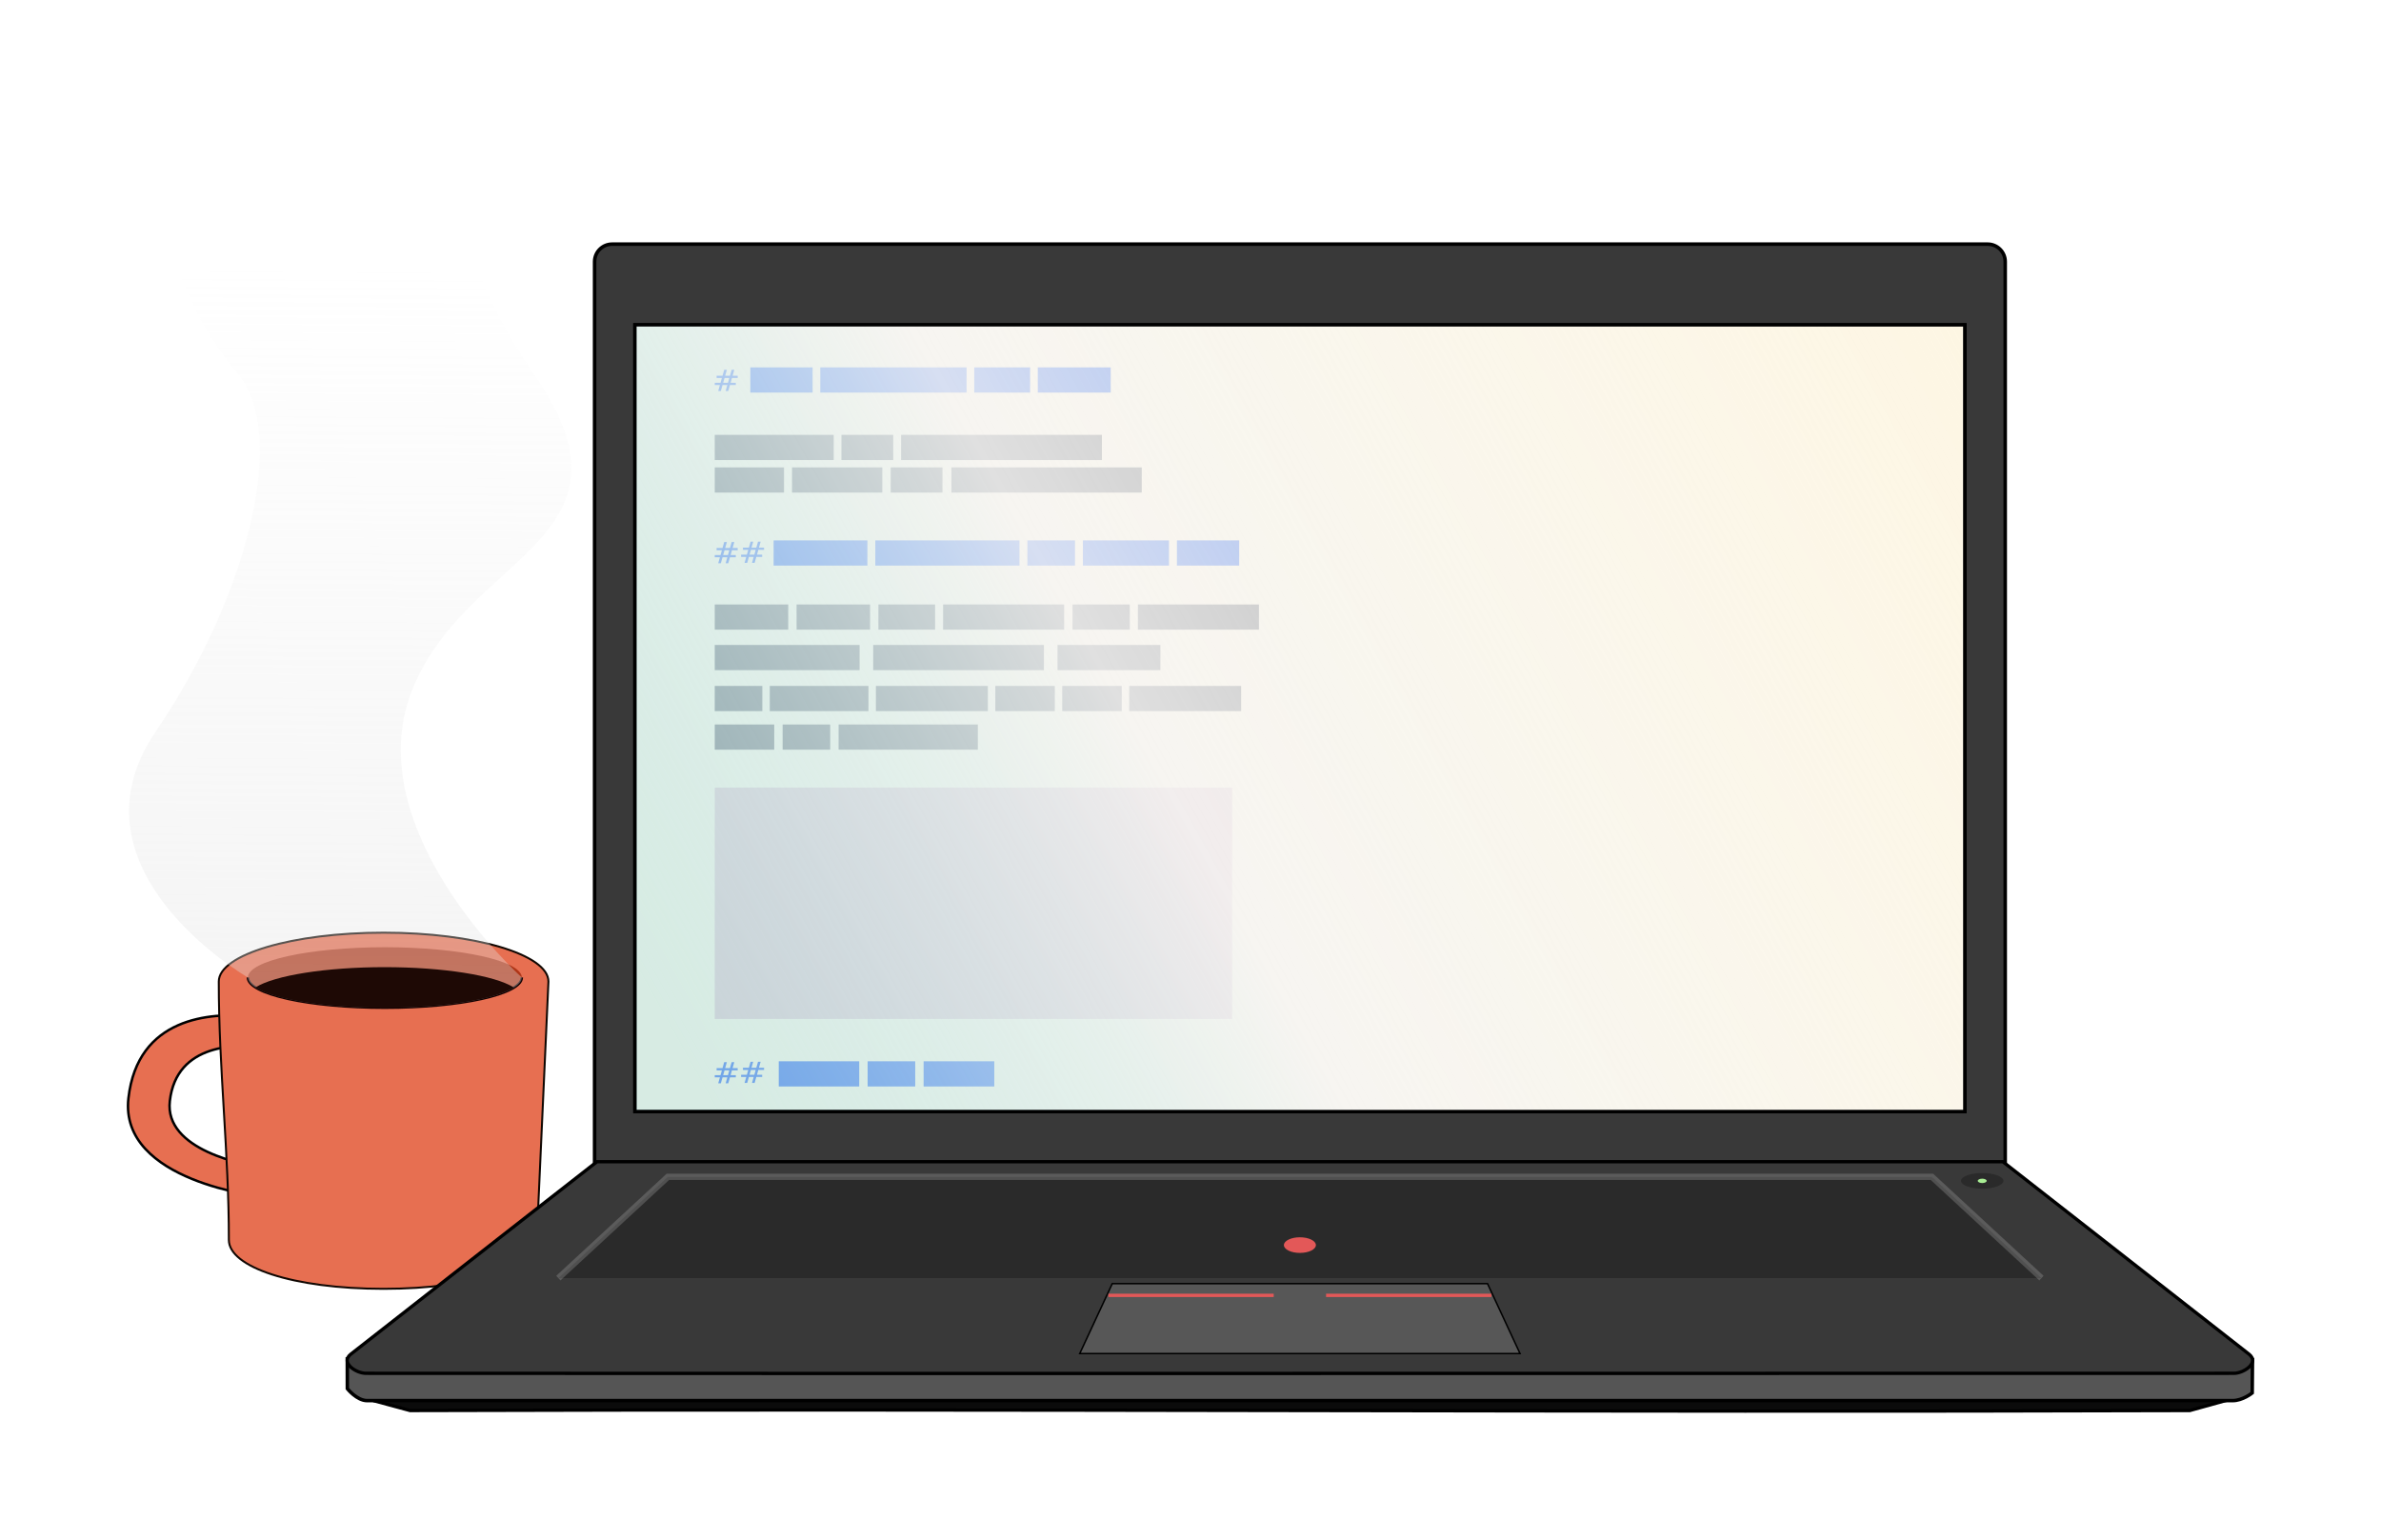
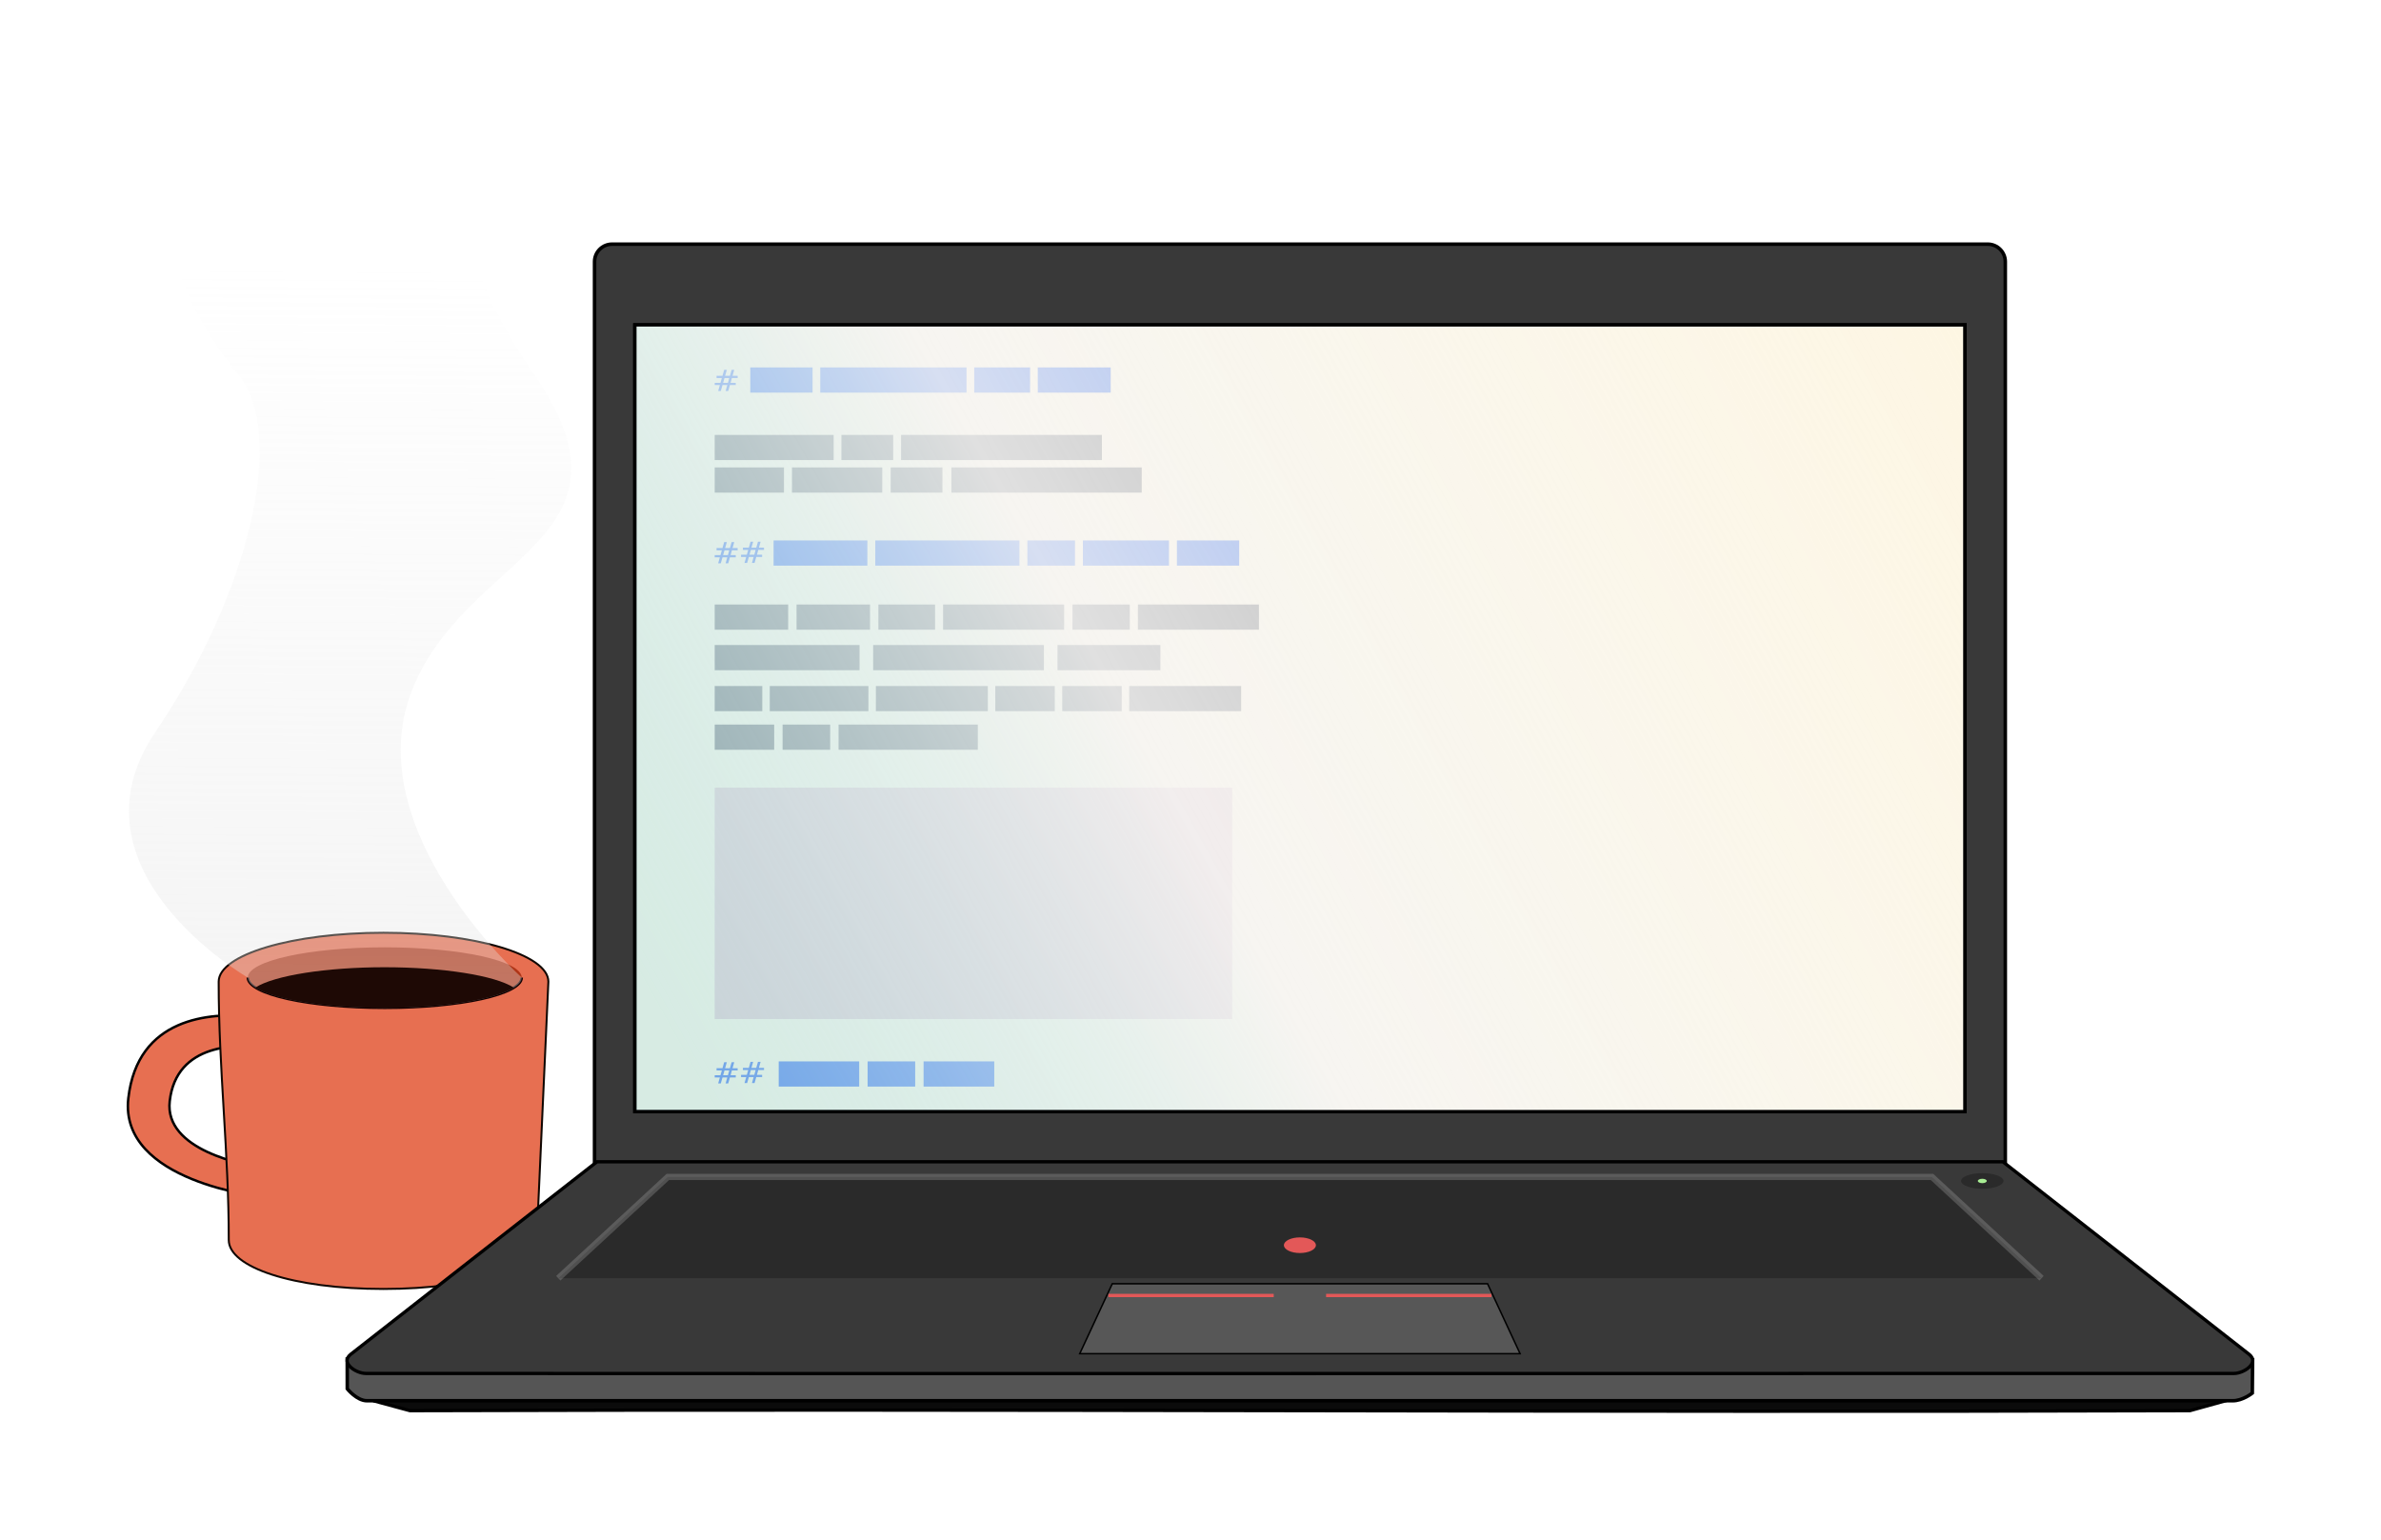
- <svg xmlns="http://www.w3.org/2000/svg" xmlns:xlink="http://www.w3.org/1999/xlink" width="7.52in" height="4.862in" viewBox="0 0 191.004 123.504" version="1.1" id="svg9706">
-   <defs id="defs9700">
-     <linearGradient id="linearGradient11663">
-       <stop style="stop-color:#ade2ec;stop-opacity:0.479" offset="0" id="stop11659" />
-       <stop id="stop11667" offset="0.297" style="stop-color:#f5f5f5;stop-opacity:0.841" />
-       <stop style="stop-color:#ffffff;stop-opacity:0;" offset="1" id="stop11661" />
+ <svg xmlns="http://www.w3.org/2000/svg" xmlns:xlink="http://www.w3.org/1999/xlink" width="721.905" height="466.787" viewBox="0 0 191.004 123.504">
+   <defs>
+     <linearGradient id="a">
+       <stop offset="0" stop-color="#ade2ec" stop-opacity=".479" />
+       <stop offset=".297" stop-color="#f5f5f5" stop-opacity=".841" />
+       <stop offset="1" stop-color="#fff" stop-opacity="0" />
    </linearGradient>
-     <linearGradient xlink:href="#linearGradient11663" id="linearGradient11665-2" x1="45.353" y1="76.584" x2="175.732" y2="3.89" gradientUnits="userSpaceOnUse" gradientTransform="translate(3.7507182e-6)" />
-     <linearGradient gradientTransform="translate(-24.81608,-133.5582)" xlink:href="#linearGradient5832" id="linearGradient5834" x1="43.682" y1="301.628" x2="44.677" y2="146.097" gradientUnits="userSpaceOnUse" />
-     <linearGradient id="linearGradient5832">
-       <stop style="stop-color:#e3e3e3;stop-opacity:1;" offset="0" id="stop5828" />
-       <stop style="stop-color:#e3e3e3;stop-opacity:0;" offset="1" id="stop5830" />
+     <linearGradient xlink:href="#a" id="d" x1="45.353" y1="76.584" x2="175.732" y2="3.89" gradientUnits="userSpaceOnUse" />
+     <linearGradient gradientTransform="translate(-24.816 -133.558)" xlink:href="#b" id="c" x1="43.682" y1="301.628" x2="44.677" y2="146.097" gradientUnits="userSpaceOnUse" />
+     <linearGradient id="b">
+       <stop offset="0" stop-color="#e3e3e3" />
+       <stop offset="1" stop-color="#e3e3e3" stop-opacity="0" />
    </linearGradient>
  </defs>
-   <g id="layer30" transform="translate(10.06641,9.018392)">
-     <path style="fill:#e76f51;fill-opacity:1;stroke:#000000;stroke-width:0.198px;stroke-linecap:butt;stroke-linejoin:miter;stroke-opacity:1" d="m 10.136,72.519 c -3.375,-0.331 -9.168,0.076 -9.907,6.565 -0.765,6.719 10.724,7.91 10.724,7.91 l 0.269,-2.288 C 9.492,84.453 3.101,83.25 3.549,79.32 c 0.533,-4.678 5.436,-4.624 7.854,-4.304 0.373,0.05 0.677,0.104 0.907,0.149 l 0.245,-2.235 c 0,0 -0.704,-0.192 -1.778,-0.336 -0.201,-0.027 -0.416,-0.052 -0.641,-0.075 z" id="path5674-3" />
-     <path style="opacity:1;fill:#e76f51;fill-opacity:1;stroke:#100701;stroke-width:0.158;stroke-miterlimit:4;stroke-dasharray:none;stroke-opacity:0.995" d="m 20.7,65.808 c -7.304,1e-5 -13.224,1.756 -13.224,3.923 2.522e-4,0.003 5.028e-4,0.006 7.938e-4,0.009 -0.006,6.907 0.818,13.814 0.808,20.72 8.8e-5,2.167 5.112,3.923 12.415,3.923 7.304,1.8e-5 12.187,-1.759 12.285,-3.923 l 0.94,-20.729 c -9e-5,-2.167 -5.921,-3.923 -13.224,-3.923 z" id="path5580-9" />
-     <path style="opacity:1;fill:#af3618;fill-opacity:1;stroke:none;stroke-width:0.083;stroke-miterlimit:4;stroke-dasharray:none;stroke-opacity:1" d="m 31.787,69.404 a 10.987,2.426 0 0 1 -10.987,2.426 10.987,2.426 0 0 1 -10.987,-2.426 10.987,2.426 0 0 1 10.987,-2.426 10.987,2.426 0 0 1 10.987,2.426 z" id="path5578-0" />
-     <path style="opacity:1;fill:none;fill-opacity:1;stroke:#120000;stroke-width:0.2;stroke-miterlimit:4;stroke-dasharray:none;stroke-opacity:1" d="m 31.787,69.404 c -5e-6,1.34 -4.919,2.426 -10.987,2.426 -6.068,0 -10.987,-1.086 -10.987,-2.426" id="path5578-1-8" />
-     <path style="fill:url(#linearGradient5834);fill-opacity:1;stroke:none;stroke-width:0.265px;stroke-linecap:butt;stroke-linejoin:miter;stroke-opacity:1" d="m 22.923,46.518 c 4.233,-11.113 19.05,-12.12 9.922,-25.4 C 22.764,6.451 28.892,1.349 28.892,1.349 L 6.374,1.142 C 0.685,7.756 5.051,16.223 9.019,20.985 c 3.969,4.763 0.926,17.595 -6.615,28.707 -7.541,11.113 7.408,19.711 7.408,19.711 5e-6,1.34 4.919,2.426 10.987,2.426 6.068,0 10.987,-1.086 10.987,-2.426 0,0 -13.097,-11.774 -8.864,-22.886 z" id="path5793" />
-     <path style="opacity:1;fill:#1e0905;fill-opacity:1;stroke:none;stroke-width:0.083;stroke-miterlimit:4;stroke-dasharray:none;stroke-opacity:1" d="m 20.78,68.575 a 10.987,2.426 0 0 0 -10.369,1.632 10.987,2.426 0 0 0 10.369,1.632 10.987,2.426 0 0 0 10.369,-1.632 10.987,2.426 0 0 0 -10.369,-1.632 z" id="path5578-19" />
+   <path d="M20.203 81.537c-3.375-.33-9.169.076-9.908 6.565-.765 6.72 10.724 7.91 10.724 7.91l.27-2.288c-1.73-.253-8.121-1.455-7.674-5.386.533-4.678 5.436-4.624 7.855-4.304.372.05.677.103.906.149l.245-2.235s-.704-.192-1.778-.336a19.736 19.736 0 00-.64-.075z" fill="#e76f51" stroke="#000" stroke-width=".198" />
+   <path d="M30.766 74.827c-7.303 0-13.224 1.756-13.224 3.923v.009c-.005 6.906.818 13.814.809 20.72 0 2.166 5.112 3.923 12.415 3.923 7.304 0 12.187-1.759 12.285-3.923l.94-20.729c0-2.167-5.921-3.923-13.225-3.923z" fill="#e76f51" stroke="#100701" stroke-width=".158" stroke-opacity=".995" />
+   <path d="M41.853 78.423a10.987 2.426 0 01-10.987 2.426 10.987 2.426 0 01-10.986-2.426 10.987 2.426 0 0110.986-2.427 10.987 2.426 0 0110.987 2.427z" fill="#af3618" />
+   <path d="M41.853 78.423c0 1.34-4.919 2.426-10.987 2.426-6.067 0-10.986-1.087-10.986-2.426" fill="none" stroke="#120000" stroke-width=".2" />
+   <path d="M22.923 46.518c4.234-11.113 19.05-12.12 9.922-25.4-10.081-14.667-3.953-19.77-3.953-19.77L6.374 1.143C.685 7.756 5.05 16.222 9.019 20.985c3.97 4.763.926 17.595-6.614 28.708-7.54 11.112 7.408 19.711 7.408 19.711 0 1.34 4.92 2.426 10.987 2.426 6.068 0 10.987-1.086 10.987-2.426 0 0-13.097-11.774-8.864-22.886z" fill="url(#c)" transform="translate(10.066 9.018)" />
+   <path d="M30.846 77.593a10.987 2.426 0 00-10.368 1.632 10.987 2.426 0 0010.368 1.633 10.987 2.426 0 0010.37-1.632 10.987 2.426 0 00-10.37-1.633z" fill="#1e0905" />
+   <g transform="translate(17.802 -131.265)" stroke="#000">
+     <rect width="113.171" height="80.029" x="29.892" y="150.852" ry="1.407" fill="#393939" stroke-width=".283" />
+     <path d="M12.148 243.635l2.94.796c47.611-.159 95.172.158 142.782 0l2.935-.816" fill="#0b0b0b" stroke-width=".265" />
+     <path d="M10.052 240.291l152.85.06-.023 2.667s-.752.618-1.576.618H11.64c-.824 0-1.584-.96-1.584-.96z" fill="#555" stroke-width=".28" />
+     <path d="M30.083 224.467S15.549 235.82 10.318 239.92c-.835.687.443 1.524 1.223 1.524 54.006.033 104.112-.006 149.873 0 .779 0 2.057-.837 1.222-1.524-5.23-4.1-19.764-15.453-19.764-15.453z" fill="#393939" stroke-width=".265" />
  </g>
-   <g id="layer23" transform="translate(17.80169,-131.2652)" style="display:inline">
-     <rect style="opacity:1;vector-effect:none;fill:#393939;fill-opacity:1;stroke:#000000;stroke-width:0.283;stroke-linecap:butt;stroke-linejoin:miter;stroke-miterlimit:4;stroke-dasharray:none;stroke-dashoffset:0;stroke-opacity:1" id="rect10323" width="113.171" height="80.029" x="29.892" y="150.852" ry="1.407" />
-     <path style="fill:#0b0b0b;fill-opacity:1;stroke:#000000;stroke-width:0.265px;stroke-linecap:butt;stroke-linejoin:miter;stroke-opacity:1" d="m 12.148,243.635 2.941,0.796 c 47.61,-0.158 95.171,0.158 142.781,0 l 2.935,-0.815" id="path10392-5-6" />
-     <path style="opacity:1;vector-effect:none;fill:#555555;fill-opacity:1;stroke:#000000;stroke-width:0.28;stroke-linecap:butt;stroke-linejoin:miter;stroke-miterlimit:4;stroke-dasharray:none;stroke-dashoffset:0;stroke-opacity:1" d="m 10.052,240.291 152.849,0.059 -0.022,2.667 c 0,0 -0.751,0.619 -1.575,0.619 H 11.64 c -0.824,0 -1.584,-0.96 -1.584,-0.96 z" id="rect10325-6-4-5" />
-     <path style="opacity:1;vector-effect:none;fill:#393939;fill-opacity:1;stroke:#000000;stroke-width:0.265;stroke-linecap:butt;stroke-linejoin:miter;stroke-miterlimit:4;stroke-dasharray:none;stroke-dashoffset:0;stroke-opacity:1" d="m 30.083,224.467 c 0,0 -14.534,11.353 -19.765,15.453 -0.834,0.687 0.443,1.524 1.223,1.524 54.006,0.034 104.112,-0.006 149.873,0 0.779,-8e-5 2.057,-0.837 1.223,-1.524 -5.231,-4.1 -19.765,-15.453 -19.765,-15.453 z" id="rect10325-7-6" />
+   <g transform="translate(10.066 9.018)">
+     <path d="M43.507 85.398l-8.788 8.126h118.986l-8.787-8.126H88.127z" fill="#2a2a2a" />
+     <path d="M153.706 93.524l-8.788-8.126H43.507l-8.788 8.126" fill="none" stroke="#cbcbcb" stroke-width=".5" stroke-opacity=".239" />
+     <ellipse cx="94.212" cy="90.875" rx="1.284" ry=".627" fill="#e35858" />
+     <ellipse cx="148.953" cy="85.721" rx="1.702" ry=".627" fill="#2a2a2a" />
+     <ellipse cx="148.953" cy="85.721" rx=".357" ry=".176" fill="#a8ed94" />
  </g>
-   <g id="layer25" transform="translate(10.06641,9.018392)">
-     <path style="fill:#2a2a2a;fill-opacity:1;stroke:none;stroke-width:0.265px;stroke-linecap:butt;stroke-linejoin:miter;stroke-opacity:1" d="m 43.507,85.398 -8.788,8.126 h 53.692 11.604 53.691 L 144.918,85.398 H 100.298 88.127 Z" id="path11594" />
-     <path style="fill:none;fill-opacity:1;stroke:#cbcbcb;stroke-width:0.5;stroke-linecap:butt;stroke-linejoin:miter;stroke-miterlimit:4;stroke-dasharray:none;stroke-opacity:0.239" d="m 153.706,93.524 -8.788,-8.126 c -35.872,0 -65.095,0 -101.411,0 l -8.788,8.126" id="path11594-4" />
-     <ellipse style="opacity:1;vector-effect:none;fill:#e35858;fill-opacity:1;stroke:none;stroke-width:0.242;stroke-linecap:butt;stroke-linejoin:miter;stroke-miterlimit:4;stroke-dasharray:none;stroke-dashoffset:0;stroke-opacity:0.239" id="path11833" cx="94.212" cy="90.875" rx="1.284" ry="0.627" />
-     <ellipse style="opacity:1;vector-effect:none;fill:#2a2a2a;fill-opacity:1;stroke:none;stroke-width:0.279;stroke-linecap:butt;stroke-linejoin:miter;stroke-miterlimit:4;stroke-dasharray:none;stroke-dashoffset:0;stroke-opacity:0.239" id="path11833-9" cx="148.953" cy="85.721" rx="1.702" ry="0.627" />
-     <ellipse style="opacity:1;vector-effect:none;fill:#a8ed94;fill-opacity:1;stroke:none;stroke-width:0.068;stroke-linecap:butt;stroke-linejoin:miter;stroke-miterlimit:4;stroke-dasharray:none;stroke-dashoffset:0;stroke-opacity:0.239" id="path11833-9-2" cx="148.953" cy="85.721" rx="0.357" ry="0.176" />
+   <path d="M89.226 102.985l-2.61 5.61h35.326l-2.61-5.61h-16.859z" fill="#575757" stroke="#000" stroke-width=".12" />
+   <path d="M88.916 103.927h13.263m4.199 0h13.264" fill="#e35858" stroke="#e35858" stroke-width=".265" />
+   <path fill="#fdf4db" stroke="#000" stroke-width=".267" d="M50.925 26.06h106.706v63.12H50.925z" />
+   <path d="M67.498 34.888h4.154v2.021h-4.154zm-10.165 0h9.544v2.021h-9.544zm14.951 0h16.112v2.021H72.284zm-14.951 2.61h5.558v2.021h-5.558zm14.117 0h4.153v2.021H71.45zm-7.917 0h7.242v2.021h-7.242zm12.788 0h15.27v2.021h-15.27zM57.333 48.496h5.895v2.021h-5.895zm6.567 0h5.894v2.021H63.9zm6.565 0h4.547v2.021h-4.547zm5.189 0h9.712v2.021h-9.712zm10.383.001h4.595v2.02h-4.595zm5.245 0h9.712v2.02h-9.712zm-6.448 3.247h8.253v2.021h-8.253zm-14.789 0h13.698v2.021H70.045zm-12.712 0h11.621v2.021h-11.62zm0 3.288h3.818v2.02h-3.818zm4.417 0h7.915v2.02H61.75zm8.513 0h8.982v2.02h-8.982zm9.58 0h4.772v2.02h-4.772zm5.37 0h4.772v2.02h-4.772zm5.37 0h8.982v2.02h-8.982zm-33.249 3.094h4.772v2.02h-4.772zm5.445 0h3.818v2.02h-3.818zm4.491 0h11.172v2.02H67.27z" fill="#6e6e6e" />
+   <g fill="#356ae3">
+     <path d="M60.188 29.475h4.997v2.021h-4.997zm5.614 0h11.733v2.021H65.802zm12.35 0h4.481v2.021h-4.48zm5.099 0h5.851v2.021h-5.85z" />
+     <path d="M58.502 30.326h-.383l-.11.386h.385zm-.197-.658l-.137.48h.384l.138-.48h.21l-.135.48h.41v.178h-.462l-.107.386h.418v.177h-.47l-.136.478h-.21l.135-.478h-.385l-.136.478h-.211l.136-.478h-.414v-.177h.463l.11-.386h-.423v-.178h.475l.134-.48z" aria-label="#" font-weight="400" font-size="10.583" font-family="sans-serif" letter-spacing="0" word-spacing="0" />
  </g>
-   <g id="layer26" style="display:inline" transform="translate(10.06641,9.018392)">
-     <path style="fill:#575757;fill-opacity:1;stroke:#000000;stroke-width:0.12px;stroke-linecap:butt;stroke-linejoin:miter;stroke-opacity:1" d="m 79.159,93.967 -2.609,5.61 h 15.939 3.445 15.939 l -2.609,-5.61 H 96.019 92.406 Z" id="path11594-5" />
-     <g id="g11916" transform="translate(-0.02846539)">
-       <path id="path11874" d="m 78.878,94.908 h 13.263" style="fill:#e35858;fill-opacity:1;stroke:#e35858;stroke-width:0.265px;stroke-linecap:butt;stroke-linejoin:miter;stroke-opacity:1" />
-       <path id="path11874-6" d="M 96.34,94.908 H 109.604" style="display:inline;fill:#e35858;fill-opacity:1;stroke:#e35858;stroke-width:0.265px;stroke-linecap:butt;stroke-linejoin:miter;stroke-opacity:1" />
-     </g>
+   <g fill="#356ae3">
+     <path d="M62.057 43.355h7.523v2.021h-7.523zm8.159 0H81.78v2.021H70.216zm12.201 0h3.818v2.021h-3.818zm4.453 0h6.905v2.021H86.87zm7.542 0h4.997v2.021h-4.997z" />
+     <path d="M58.502 44.146h-.383l-.11.385h.385zm-.197-.658l-.137.48h.384l.138-.48h.21l-.135.48h.41v.178h-.462l-.107.385h.418v.177h-.47l-.136.479h-.21l.135-.479h-.385l-.136.479h-.211l.136-.479h-.414v-.177h.463l.11-.385h-.423v-.178h.475l.134-.48zm2.311.627h-.382l-.11.386h.384zm-.197-.657l-.137.48h.384l.138-.48h.21l-.135.48h.41v.177h-.461l-.108.386h.418v.177h-.47l-.136.478h-.21l.135-.478h-.385l-.135.478h-.212l.137-.478h-.414v-.177h.462l.11-.386h-.422v-.178h.474l.134-.48z" aria-label="#" font-weight="400" font-size="10.583" font-family="sans-serif" letter-spacing="0" word-spacing="0" />
  </g>
-   <g id="layer28" transform="translate(10.06641,9.018392)">
-     <rect style="display:inline;opacity:1;vector-effect:none;fill:#fdf4db;fill-opacity:1;stroke:#000000;stroke-width:0.267;stroke-linecap:butt;stroke-linejoin:miter;stroke-miterlimit:4;stroke-dasharray:none;stroke-dashoffset:0;stroke-opacity:1" id="rect10370-0" width="106.706" height="63.122" x="40.859" y="17.041" />
-     <g id="g1105" transform="translate(-6.369515)" style="fill:#6e6e6e;fill-opacity:1">
-       <rect style="opacity:1;vector-effect:none;fill:#6e6e6e;fill-opacity:1;stroke:none;stroke-width:0.514;stroke-linecap:butt;stroke-linejoin:miter;stroke-miterlimit:4;stroke-dasharray:none;stroke-dashoffset:0;stroke-opacity:1" id="rect12015-6-4" width="4.154" height="2.021" x="63.801" y="25.87" />
-       <rect style="opacity:1;vector-effect:none;fill:#6e6e6e;fill-opacity:1;stroke:none;stroke-width:0.779;stroke-linecap:butt;stroke-linejoin:miter;stroke-miterlimit:4;stroke-dasharray:none;stroke-dashoffset:0;stroke-opacity:1" id="rect12015-6-5-4" width="9.544" height="2.021" x="53.636" y="25.87" />
-       <rect style="opacity:1;vector-effect:none;fill:#6e6e6e;fill-opacity:1;stroke:none;stroke-width:1.012;stroke-linecap:butt;stroke-linejoin:miter;stroke-miterlimit:4;stroke-dasharray:none;stroke-dashoffset:0;stroke-opacity:1" id="rect12015-6-5-7-7" width="16.112" height="2.021" x="68.587" y="25.87" />
-     </g>
-     <g id="g1293" style="fill:#6e6e6e;fill-opacity:1" transform="translate(-0.1690369)">
-       <rect style="opacity:1;vector-effect:none;fill:#6e6e6e;fill-opacity:1;stroke:none;stroke-width:0.594;stroke-linecap:butt;stroke-linejoin:miter;stroke-miterlimit:4;stroke-dasharray:none;stroke-dashoffset:0;stroke-opacity:1" id="rect12015-2" width="5.558" height="2.021" x="47.436" y="28.48" />
-       <rect style="opacity:1;vector-effect:none;fill:#6e6e6e;fill-opacity:1;stroke:none;stroke-width:0.514;stroke-linecap:butt;stroke-linejoin:miter;stroke-miterlimit:4;stroke-dasharray:none;stroke-dashoffset:0;stroke-opacity:1" id="rect12015-6-9" width="4.154" height="2.021" x="61.552" y="28.48" />
-       <rect style="opacity:1;vector-effect:none;fill:#6e6e6e;fill-opacity:1;stroke:none;stroke-width:0.678;stroke-linecap:butt;stroke-linejoin:miter;stroke-miterlimit:4;stroke-dasharray:none;stroke-dashoffset:0;stroke-opacity:1" id="rect12015-6-5-8" width="7.242" height="2.021" x="53.636" y="28.48" />
-       <rect style="opacity:1;vector-effect:none;fill:#6e6e6e;fill-opacity:1;stroke:none;stroke-width:0.985;stroke-linecap:butt;stroke-linejoin:miter;stroke-miterlimit:4;stroke-dasharray:none;stroke-dashoffset:0;stroke-opacity:1" id="rect12015-6-5-7-2" width="15.27" height="2.021" x="66.424" y="28.48" />
-     </g>
-     <g id="g1303" style="fill:#6e6e6e;fill-opacity:1" transform="translate(-0.2349167)">
-       <rect style="opacity:1;vector-effect:none;fill:#6e6e6e;fill-opacity:1;stroke:none;stroke-width:0.612;stroke-linecap:butt;stroke-linejoin:miter;stroke-miterlimit:4;stroke-dasharray:none;stroke-dashoffset:0;stroke-opacity:1" id="rect12015-7-26-0-6-9" width="5.895" height="2.021" x="47.502" y="39.478" />
-       <rect style="opacity:1;vector-effect:none;fill:#6e6e6e;fill-opacity:1;stroke:none;stroke-width:0.612;stroke-linecap:butt;stroke-linejoin:miter;stroke-miterlimit:4;stroke-dasharray:none;stroke-dashoffset:0;stroke-opacity:1" id="rect12015-7-26-0-6-9-4" width="5.895" height="2.021" x="54.068" y="39.478" />
-       <g id="g12628" transform="translate(8.534358,-19.11527)" style="fill:#6e6e6e;fill-opacity:1">
-         <rect y="58.593" x="52.099" height="2.021" width="4.547" id="rect12015-7-26-0-6-9-9" style="opacity:1;vector-effect:none;fill:#6e6e6e;fill-opacity:1;stroke:none;stroke-width:0.537;stroke-linecap:butt;stroke-linejoin:miter;stroke-miterlimit:4;stroke-dasharray:none;stroke-dashoffset:0;stroke-opacity:1" />
-         <rect y="58.593" x="57.288" height="2.021" width="9.712" id="rect12015-7-26-0-6-9-9-0" style="opacity:1;vector-effect:none;fill:#6e6e6e;fill-opacity:1;stroke:none;stroke-width:0.785;stroke-linecap:butt;stroke-linejoin:miter;stroke-miterlimit:4;stroke-dasharray:none;stroke-dashoffset:0;stroke-opacity:1" />
-       </g>
-       <g id="g12632" transform="translate(24.16284,-21.58545)" style="fill:#6e6e6e;fill-opacity:1">
-         <rect y="61.064" x="52.043" height="2.021" width="4.595" id="rect12015-7-26-0-6-9-9-9" style="opacity:1;vector-effect:none;fill:#6e6e6e;fill-opacity:1;stroke:none;stroke-width:0.54;stroke-linecap:butt;stroke-linejoin:miter;stroke-miterlimit:4;stroke-dasharray:none;stroke-dashoffset:0;stroke-opacity:1" />
-         <rect y="61.064" x="57.288" height="2.021" width="9.712" id="rect12015-7-26-0-6-9-9-0-1" style="opacity:1;vector-effect:none;fill:#6e6e6e;fill-opacity:1;stroke:none;stroke-width:0.785;stroke-linecap:butt;stroke-linejoin:miter;stroke-miterlimit:4;stroke-dasharray:none;stroke-dashoffset:0;stroke-opacity:1" />
-       </g>
-     </g>
-     <g id="g1310" style="fill:#6e6e6e;fill-opacity:1">
-       <rect style="opacity:1;vector-effect:none;fill:#6e6e6e;fill-opacity:1;stroke:none;stroke-width:0.724;stroke-linecap:butt;stroke-linejoin:miter;stroke-miterlimit:4;stroke-dasharray:none;stroke-dashoffset:0;stroke-opacity:1" id="rect12015-7-26-0-6-9-9-9-7" width="8.253" height="2.021" x="74.768" y="42.726" />
-       <rect y="42.726" x="59.979" height="2.021" width="13.698" id="rect12015-7-26-0-6-9-9-9-7-7-1" style="vector-effect:none;fill:#6e6e6e;fill-opacity:1;stroke:none;stroke-width:0.933;stroke-linecap:butt;stroke-linejoin:miter;stroke-miterlimit:4;stroke-dasharray:none;stroke-dashoffset:0;stroke-opacity:1" />
-       <rect y="42.726" x="47.267" height="2.021" width="11.621" id="rect12015-7-26-0-6-9-9-9-7-7-15" style="vector-effect:none;fill:#6e6e6e;fill-opacity:1;stroke:none;stroke-width:0.859;stroke-linecap:butt;stroke-linejoin:miter;stroke-miterlimit:4;stroke-dasharray:none;stroke-dashoffset:0;stroke-opacity:1" />
-     </g>
-     <g id="g12644" transform="translate(-6.320217,-24.67148)" style="fill:#6e6e6e;fill-opacity:1">
-       <rect y="70.685" x="53.587" height="2.021" width="3.818" id="rect12015-7-26-0-6-9-9-9-7-7" style="opacity:1;vector-effect:none;fill:#6e6e6e;fill-opacity:1;stroke:none;stroke-width:0.492;stroke-linecap:butt;stroke-linejoin:miter;stroke-miterlimit:4;stroke-dasharray:none;stroke-dashoffset:0;stroke-opacity:1" />
-       <rect y="70.685" x="58.003" height="2.021" width="7.916" id="rect12015-7-26-0-6-9-9-9-7-7-9" style="opacity:1;vector-effect:none;fill:#6e6e6e;fill-opacity:1;stroke:none;stroke-width:0.709;stroke-linecap:butt;stroke-linejoin:miter;stroke-miterlimit:4;stroke-dasharray:none;stroke-dashoffset:0;stroke-opacity:1" />
-       <rect y="70.685" x="66.517" height="2.021" width="8.982" id="rect12015-7-26-0-6-9-9-9-7-7-7" style="opacity:1;vector-effect:none;fill:#6e6e6e;fill-opacity:1;stroke:none;stroke-width:0.755;stroke-linecap:butt;stroke-linejoin:miter;stroke-miterlimit:4;stroke-dasharray:none;stroke-dashoffset:0;stroke-opacity:1" />
-       <rect y="70.685" x="76.097" height="2.021" width="4.772" id="rect12015-7-26-0-6-9-9-9-7-7-7-7" style="opacity:1;vector-effect:none;fill:#6e6e6e;fill-opacity:1;stroke:none;stroke-width:0.551;stroke-linecap:butt;stroke-linejoin:miter;stroke-miterlimit:4;stroke-dasharray:none;stroke-dashoffset:0;stroke-opacity:1" />
-       <rect y="70.685" x="81.467" height="2.021" width="4.772" id="rect12015-7-26-0-6-9-9-9-7-7-7-7-6" style="opacity:1;vector-effect:none;fill:#6e6e6e;fill-opacity:1;stroke:none;stroke-width:0.551;stroke-linecap:butt;stroke-linejoin:miter;stroke-miterlimit:4;stroke-dasharray:none;stroke-dashoffset:0;stroke-opacity:1" />
-       <rect y="70.685" x="86.837" height="2.021" width="8.982" id="rect12015-7-26-0-6-9-9-9-7-7-7-73" style="opacity:1;vector-effect:none;fill:#6e6e6e;fill-opacity:1;stroke:none;stroke-width:0.755;stroke-linecap:butt;stroke-linejoin:miter;stroke-miterlimit:4;stroke-dasharray:none;stroke-dashoffset:0;stroke-opacity:1" />
-     </g>
-     <g id="g12649" transform="translate(-7.93156,-24.15361)" style="fill:#6e6e6e;fill-opacity:1">
-       <rect y="73.261" x="55.199" height="2.021" width="4.772" id="rect12015-7-26-0-6-9-9-9-7-7-7-7-65" style="opacity:1;vector-effect:none;fill:#6e6e6e;fill-opacity:1;stroke:none;stroke-width:0.551;stroke-linecap:butt;stroke-linejoin:miter;stroke-miterlimit:4;stroke-dasharray:none;stroke-dashoffset:0;stroke-opacity:1" />
-       <rect y="73.261" x="60.644" height="2.021" width="3.818" id="rect12015-7-26-0-6-9-9-9-7-7-3" style="opacity:1;vector-effect:none;fill:#6e6e6e;fill-opacity:1;stroke:none;stroke-width:0.492;stroke-linecap:butt;stroke-linejoin:miter;stroke-miterlimit:4;stroke-dasharray:none;stroke-dashoffset:0;stroke-opacity:1" />
-       <rect y="73.261" x="65.135" height="2.021" width="11.172" id="rect12015-7-26-0-6-9-9-9-7-7-9-9" style="opacity:1;vector-effect:none;fill:#6e6e6e;fill-opacity:1;stroke:none;stroke-width:0.842;stroke-linecap:butt;stroke-linejoin:miter;stroke-miterlimit:4;stroke-dasharray:none;stroke-dashoffset:0;stroke-opacity:1" />
-     </g>
-     <g id="g1351" transform="translate(-0.169039)">
-       <g id="g1333">
-         <rect y="20.457" x="50.291" height="2.021" width="4.997" id="rect12015-7-26-0-6" style="vector-effect:none;fill:#356ae3;fill-opacity:1;stroke:none;stroke-width:0.563;stroke-linecap:butt;stroke-linejoin:miter;stroke-miterlimit:4;stroke-dasharray:none;stroke-dashoffset:0;stroke-opacity:1" />
-         <rect y="20.457" x="55.905" height="2.021" width="11.733" id="rect12015-7-26-0-6-1" style="vector-effect:none;fill:#356ae3;fill-opacity:1;stroke:none;stroke-width:0.863;stroke-linecap:butt;stroke-linejoin:miter;stroke-miterlimit:4;stroke-dasharray:none;stroke-dashoffset:0;stroke-opacity:1" />
-         <rect y="20.457" x="68.255" height="2.021" width="4.481" id="rect12015-7-26-0-6-5" style="vector-effect:none;fill:#356ae3;fill-opacity:1;stroke:none;stroke-width:0.533;stroke-linecap:butt;stroke-linejoin:miter;stroke-miterlimit:4;stroke-dasharray:none;stroke-dashoffset:0;stroke-opacity:1" />
-         <rect y="20.457" x="73.354" height="2.021" width="5.851" id="rect12015-7-26-0-6-5-2" style="vector-effect:none;fill:#356ae3;fill-opacity:1;stroke:none;stroke-width:0.61;stroke-linecap:butt;stroke-linejoin:miter;stroke-miterlimit:4;stroke-dasharray:none;stroke-dashoffset:0;stroke-opacity:1" />
-       </g>
-       <g aria-label="#" id="text1097" style="font-style:normal;font-weight:normal;font-size:10.583px;line-height:1.25;font-family:sans-serif;letter-spacing:0px;word-spacing:0px;fill:#356ae3;fill-opacity:1;stroke:none;stroke-width:0.265" transform="matrix(0.2543341,0,0,0.2235725,45.14062,16.45427)">
-         <path d="m 13.619,21.708 h -1.504 l -0.434,1.726 H 13.195 Z m -0.775,-2.94 -0.537,2.145 h 1.509 l 0.543,-2.145 h 0.827 l -0.532,2.145 h 1.612 v 0.796 h -1.814 l -0.424,1.726 h 1.643 v 0.791 H 13.826 l -0.537,2.139 h -0.827 l 0.532,-2.139 h -1.514 l -0.532,2.139 h -0.832 l 0.537,-2.139 H 9.025 V 23.434 H 10.844 L 11.278,21.708 H 9.614 v -0.796 h 1.866 l 0.527,-2.145 z" style="fill:#356ae3;fill-opacity:1;stroke-width:0.265" id="path1099" />
-       </g>
-     </g>
-     <g id="g1363" transform="translate(-0.369591)">
-       <g id="g1327" transform="translate(-0.5291666)">
-         <rect y="34.337" x="52.889" height="2.021" width="7.523" id="rect12015-7" style="vector-effect:none;fill:#356ae3;fill-opacity:1;stroke:none;stroke-width:0.691;stroke-linecap:butt;stroke-linejoin:miter;stroke-miterlimit:4;stroke-dasharray:none;stroke-dashoffset:0;stroke-opacity:1" />
-         <rect y="34.337" x="61.048" height="2.021" width="11.565" id="rect12015-7-2" style="vector-effect:none;fill:#356ae3;fill-opacity:1;stroke:none;stroke-width:0.857;stroke-linecap:butt;stroke-linejoin:miter;stroke-miterlimit:4;stroke-dasharray:none;stroke-dashoffset:0;stroke-opacity:1" />
-         <rect y="34.337" x="73.249" height="2.021" width="3.818" id="rect12015-7-26" style="vector-effect:none;fill:#356ae3;fill-opacity:1;stroke:none;stroke-width:0.492;stroke-linecap:butt;stroke-linejoin:miter;stroke-miterlimit:4;stroke-dasharray:none;stroke-dashoffset:0;stroke-opacity:1" />
-         <rect y="34.337" x="77.702" height="2.021" width="6.905" id="rect12015-7-26-1" style="vector-effect:none;fill:#356ae3;fill-opacity:1;stroke:none;stroke-width:0.662;stroke-linecap:butt;stroke-linejoin:miter;stroke-miterlimit:4;stroke-dasharray:none;stroke-dashoffset:0;stroke-opacity:1" />
-         <rect y="34.337" x="85.244" height="2.021" width="4.997" id="rect12015-7-26-0" style="vector-effect:none;fill:#356ae3;fill-opacity:1;stroke:none;stroke-width:0.563;stroke-linecap:butt;stroke-linejoin:miter;stroke-miterlimit:4;stroke-dasharray:none;stroke-dashoffset:0;stroke-opacity:1" />
-       </g>
-       <g aria-label="#" id="text1097-3" style="font-style:normal;font-weight:normal;font-size:10.583px;line-height:1.25;font-family:sans-serif;letter-spacing:0px;word-spacing:0px;fill:#356ae3;fill-opacity:1;stroke:none;stroke-width:0.265" transform="matrix(0.2543341,0,0,0.2235725,45.34117,30.27395)">
-         <path d="m 13.619,21.708 h -1.504 l -0.434,1.726 H 13.195 Z m -0.775,-2.94 -0.537,2.145 h 1.509 l 0.543,-2.145 h 0.827 l -0.532,2.145 h 1.612 v 0.796 h -1.814 l -0.424,1.726 h 1.643 v 0.791 H 13.826 l -0.537,2.139 h -0.827 l 0.532,-2.139 h -1.514 l -0.532,2.139 h -0.832 l 0.537,-2.139 H 9.025 V 23.434 H 10.844 L 11.278,21.708 H 9.614 v -0.796 h 1.866 l 0.527,-2.145 z" style="fill:#356ae3;fill-opacity:1;stroke-width:0.265" id="path1099-6" />
-       </g>
-       <g aria-label="#" id="text1097-3-7" style="font-style:normal;font-weight:normal;font-size:10.583px;line-height:1.25;font-family:sans-serif;letter-spacing:0px;word-spacing:0px;fill:#356ae3;fill-opacity:1;stroke:none;stroke-width:0.265" transform="matrix(0.2543341,0,0,0.2235725,47.45561,30.24373)">
-         <path d="m 13.619,21.708 h -1.504 l -0.434,1.726 H 13.195 Z m -0.775,-2.94 -0.537,2.145 h 1.509 l 0.543,-2.145 h 0.827 l -0.532,2.145 h 1.612 v 0.796 h -1.814 l -0.424,1.726 h 1.643 v 0.791 H 13.826 l -0.537,2.139 h -0.827 l 0.532,-2.139 h -1.514 l -0.532,2.139 h -0.832 l 0.537,-2.139 H 9.025 V 23.434 H 10.844 L 11.278,21.708 H 9.614 v -0.796 h 1.866 l 0.527,-2.145 z" style="fill:#356ae3;fill-opacity:1;stroke-width:0.265" id="path1099-6-5" />
-       </g>
-     </g>
-     <rect style="fill:#e1c4c4;fill-opacity:1;stroke:none;stroke-width:2.852;stroke-miterlimit:4;stroke-dasharray:none" id="rect1143" width="41.516" height="18.564" x="47.267" y="54.168" />
-     <g id="g1373" transform="translate(-0.2489266)">
-       <g id="g12660" transform="translate(-4.168639,0.2442404)" style="fill:#356ae3;fill-opacity:1">
-         <g id="g12654" style="fill:#356ae3;fill-opacity:1">
-           <rect style="opacity:1;vector-effect:none;fill:#356ae3;fill-opacity:1;stroke:none;stroke-width:0.64;stroke-linecap:butt;stroke-linejoin:miter;stroke-miterlimit:4;stroke-dasharray:none;stroke-dashoffset:0;stroke-opacity:1" id="rect12015-7-26-0-6-9-9-9-7-7-9-4" width="6.456" height="2.021" x="56.82" y="75.884" />
-           <rect style="opacity:1;vector-effect:none;fill:#356ae3;fill-opacity:1;stroke:none;stroke-width:0.492;stroke-linecap:butt;stroke-linejoin:miter;stroke-miterlimit:4;stroke-dasharray:none;stroke-dashoffset:0;stroke-opacity:1" id="rect12015-7-26-0-6-9-9-9-7-7-8" width="3.818" height="2.021" x="63.95" y="75.884" />
-           <rect style="opacity:1;vector-effect:none;fill:#356ae3;fill-opacity:1;stroke:none;stroke-width:0.6;stroke-linecap:butt;stroke-linejoin:miter;stroke-miterlimit:4;stroke-dasharray:none;stroke-dashoffset:0;stroke-opacity:1" id="rect12015-7-26-0-6-9-9-9-7-7-7-7-65-1" width="5.67" height="2.021" x="68.441" y="75.884" />
-         </g>
-       </g>
-       <path d="m 48.684,76.854 h -0.382 l -0.11,0.386 h 0.385 z m -0.197,-0.657 -0.137,0.479 h 0.384 l 0.138,-0.479 h 0.21 l -0.135,0.479 h 0.41 v 0.178 h -0.461 l -0.108,0.386 h 0.418 v 0.177 H 48.737 l -0.137,0.478 h -0.21 l 0.135,-0.478 h -0.385 l -0.135,0.478 H 47.793 l 0.137,-0.478 H 47.516 V 77.24 h 0.463 l 0.11,-0.386 h -0.423 v -0.178 h 0.474 l 0.134,-0.479 z" style="font-style:normal;font-weight:normal;font-size:10.583px;line-height:1.25;font-family:sans-serif;letter-spacing:0px;word-spacing:0px;fill:#356ae3;fill-opacity:1;stroke:none;stroke-width:0.063" id="path1099-6-3" />
-       <g aria-label="#" id="text1097-3-7-5" style="font-style:normal;font-weight:normal;font-size:10.583px;line-height:1.25;font-family:sans-serif;letter-spacing:0px;word-spacing:0px;fill:#356ae3;fill-opacity:1;stroke:none;stroke-width:0.265" transform="matrix(0.2543341,0,0,0.2235725,47.33495,71.97046)">
-         <path d="m 13.619,21.708 h -1.504 l -0.434,1.726 H 13.195 Z m -0.775,-2.94 -0.537,2.145 h 1.509 l 0.543,-2.145 h 0.827 l -0.532,2.145 h 1.612 v 0.796 h -1.814 l -0.424,1.726 h 1.643 v 0.791 H 13.826 l -0.537,2.139 h -0.827 l 0.532,-2.139 h -1.514 l -0.532,2.139 h -0.832 l 0.537,-2.139 H 9.025 V 23.434 H 10.844 L 11.278,21.708 H 9.614 v -0.796 h 1.866 l 0.527,-2.145 z" style="fill:#356ae3;fill-opacity:1;stroke-width:0.265" id="path1099-6-5-6" />
-       </g>
-     </g>
+   <path fill="#e1c4c4" d="M57.333 63.186H98.85V81.75H57.333z" />
+   <g fill="#356ae3">
+     <path d="M62.469 85.147h6.456v2.02h-6.456zm7.13 0h3.818v2.02h-3.818zm4.491 0h5.67v2.02h-5.67z" />
+     <path d="M58.502 85.872h-.383l-.11.386h.385zm-.197-.657l-.137.48h.384l.138-.48h.21l-.135.48h.41v.177h-.462l-.107.386h.418v.177h-.47l-.136.478h-.21l.135-.478h-.385l-.136.478h-.211l.136-.478h-.414v-.177h.463l.11-.386h-.423v-.178h.475l.134-.48z" style="line-height:1.25" font-weight="400" font-size="10.583" font-family="sans-serif" letter-spacing="0" word-spacing="0" />
+     <path d="M60.616 85.842h-.382l-.11.386h.384zm-.197-.657l-.137.48h.384l.138-.48h.21l-.135.48h.41v.177h-.461l-.108.386h.418v.177h-.47l-.136.478h-.21l.135-.478h-.385l-.135.478h-.212l.137-.478h-.414v-.177h.462l.11-.386h-.422v-.178h.474l.134-.48z" aria-label="#" font-weight="400" font-size="10.583" font-family="sans-serif" letter-spacing="0" word-spacing="0" />
  </g>
-   <g id="layer27" style="display:inline" transform="translate(10.06641,9.018392)">
-     <rect style="display:inline;opacity:1;vector-effect:none;fill:url(#linearGradient11665-2);fill-opacity:1;stroke:#000000;stroke-width:0.267;stroke-linecap:butt;stroke-linejoin:miter;stroke-miterlimit:4;stroke-dasharray:none;stroke-dashoffset:0;stroke-opacity:1" id="rect10370-0-4" width="106.706" height="63.122" x="40.859" y="17.041" />
-   </g>
+   <path fill="url(#d)" stroke="#000" stroke-width=".267" d="M40.859 17.041h106.706v63.122H40.859z" transform="translate(10.066 9.018)" />
</svg>
